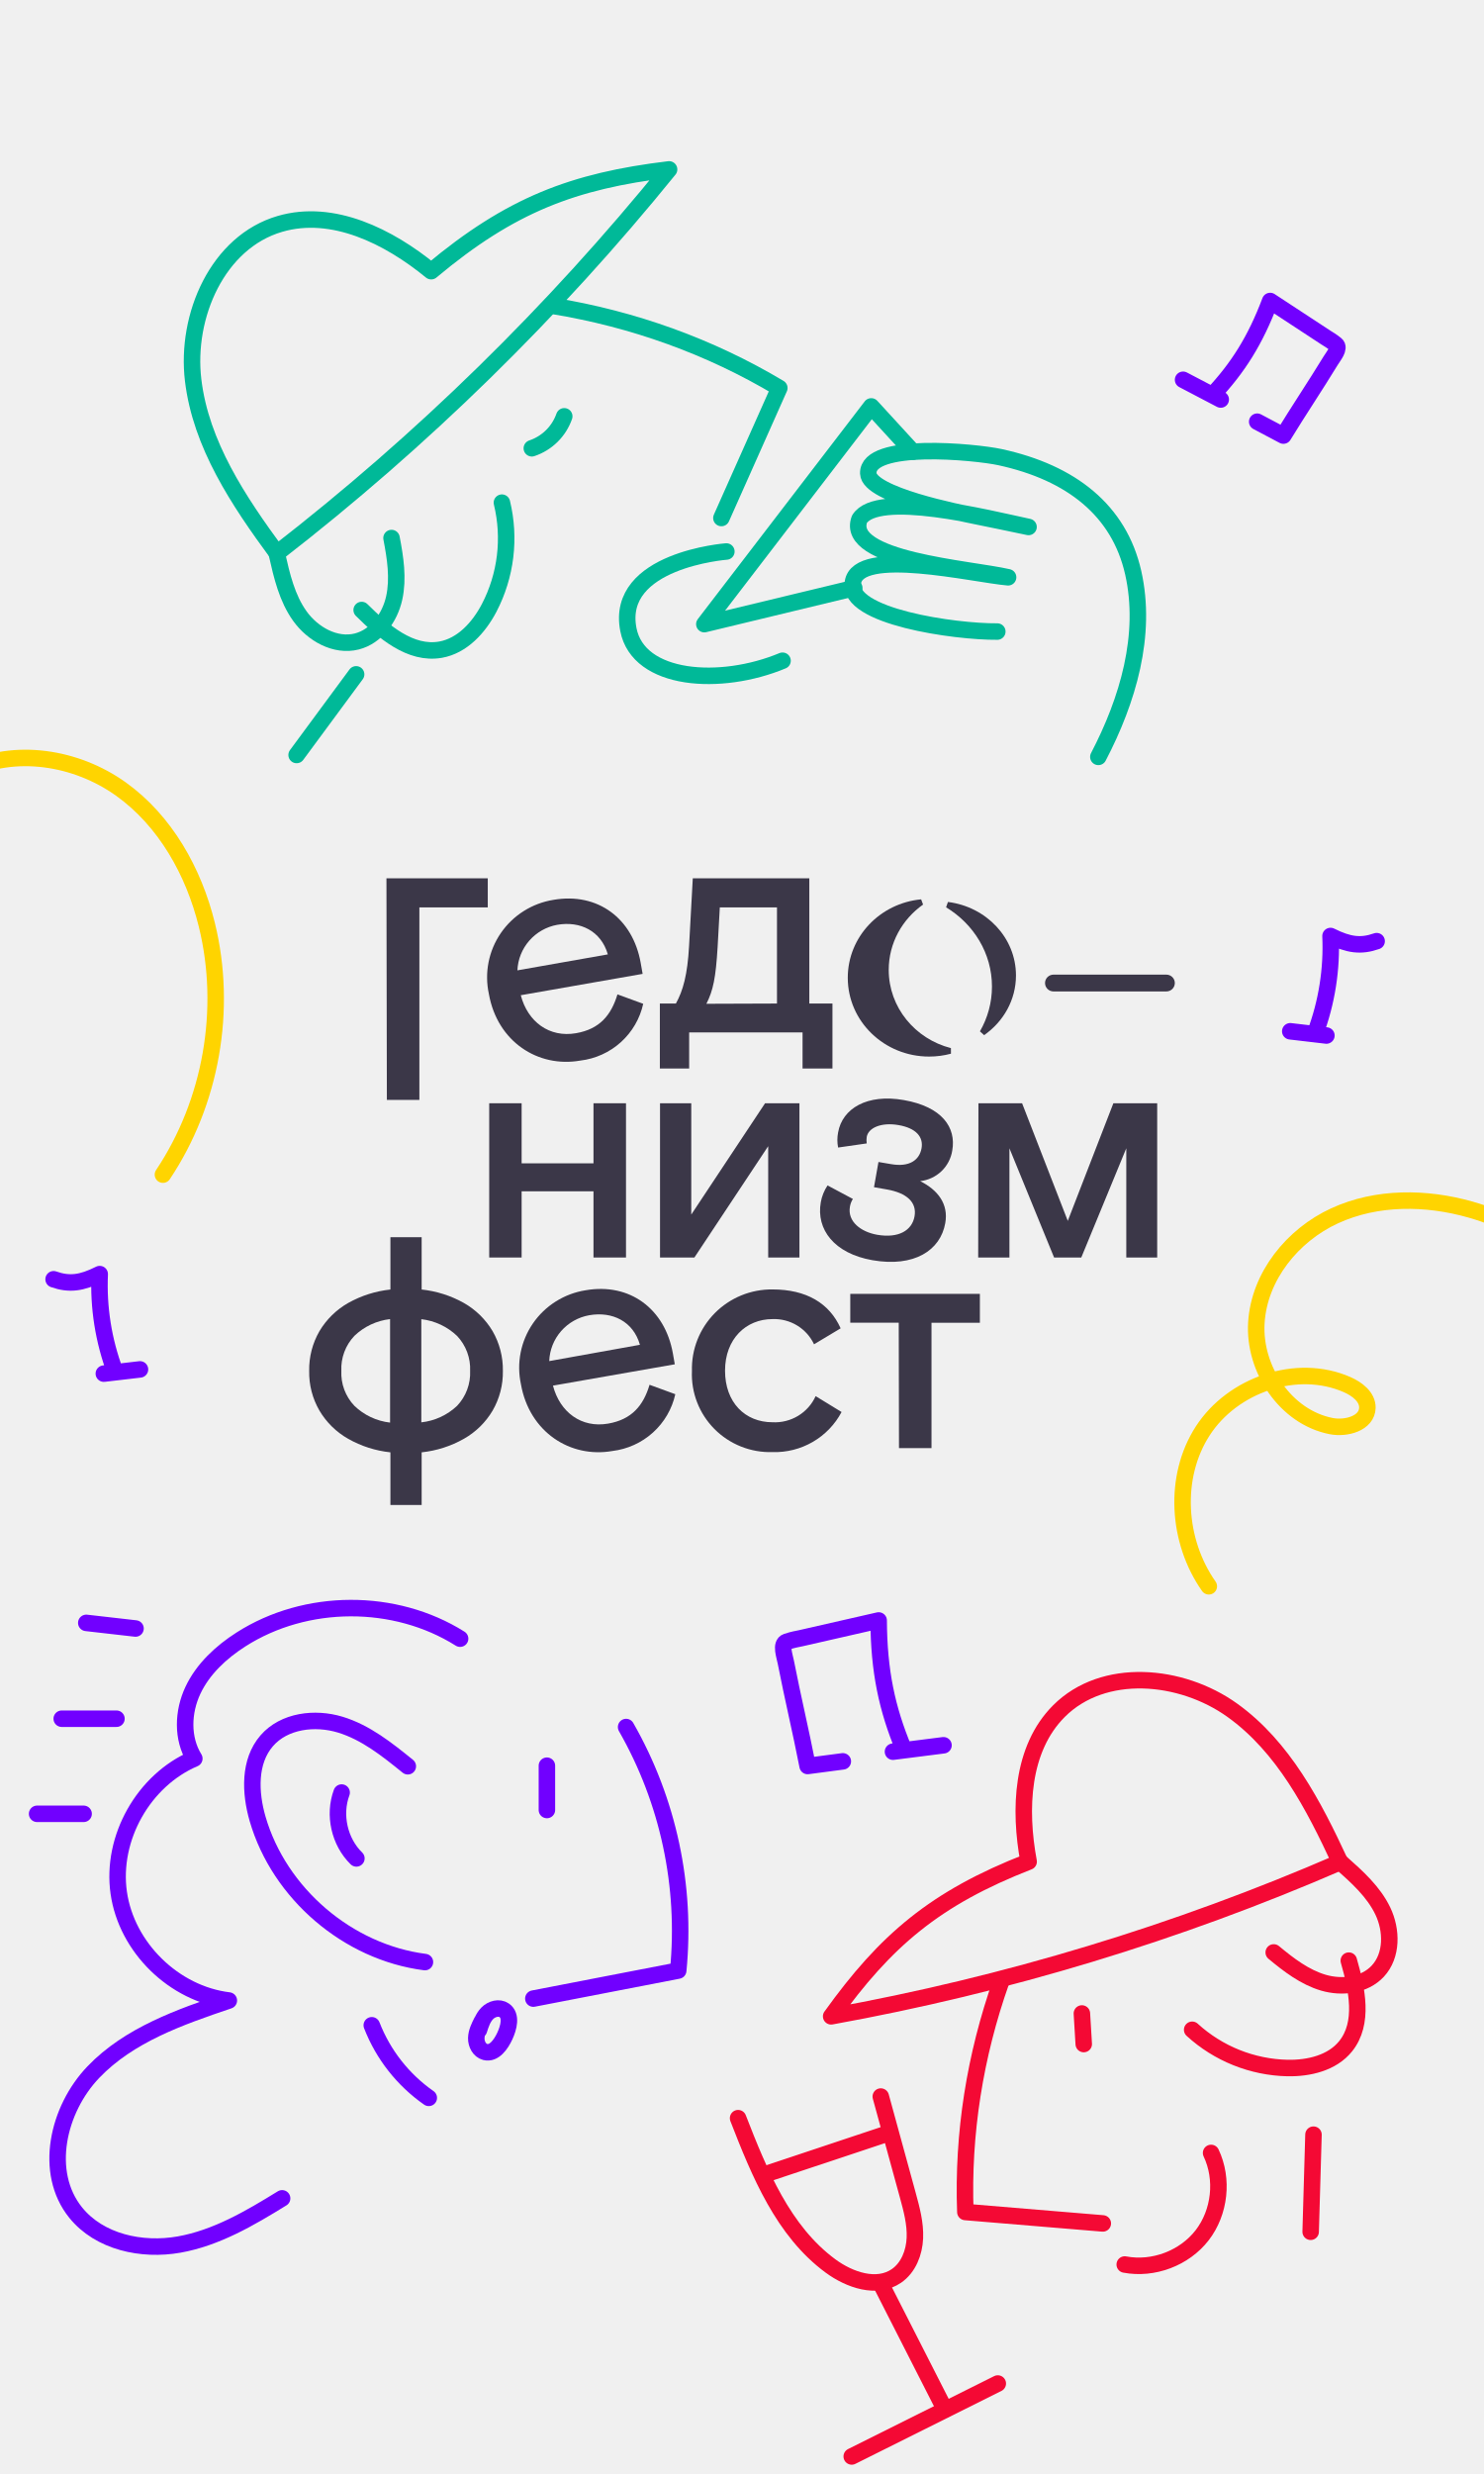
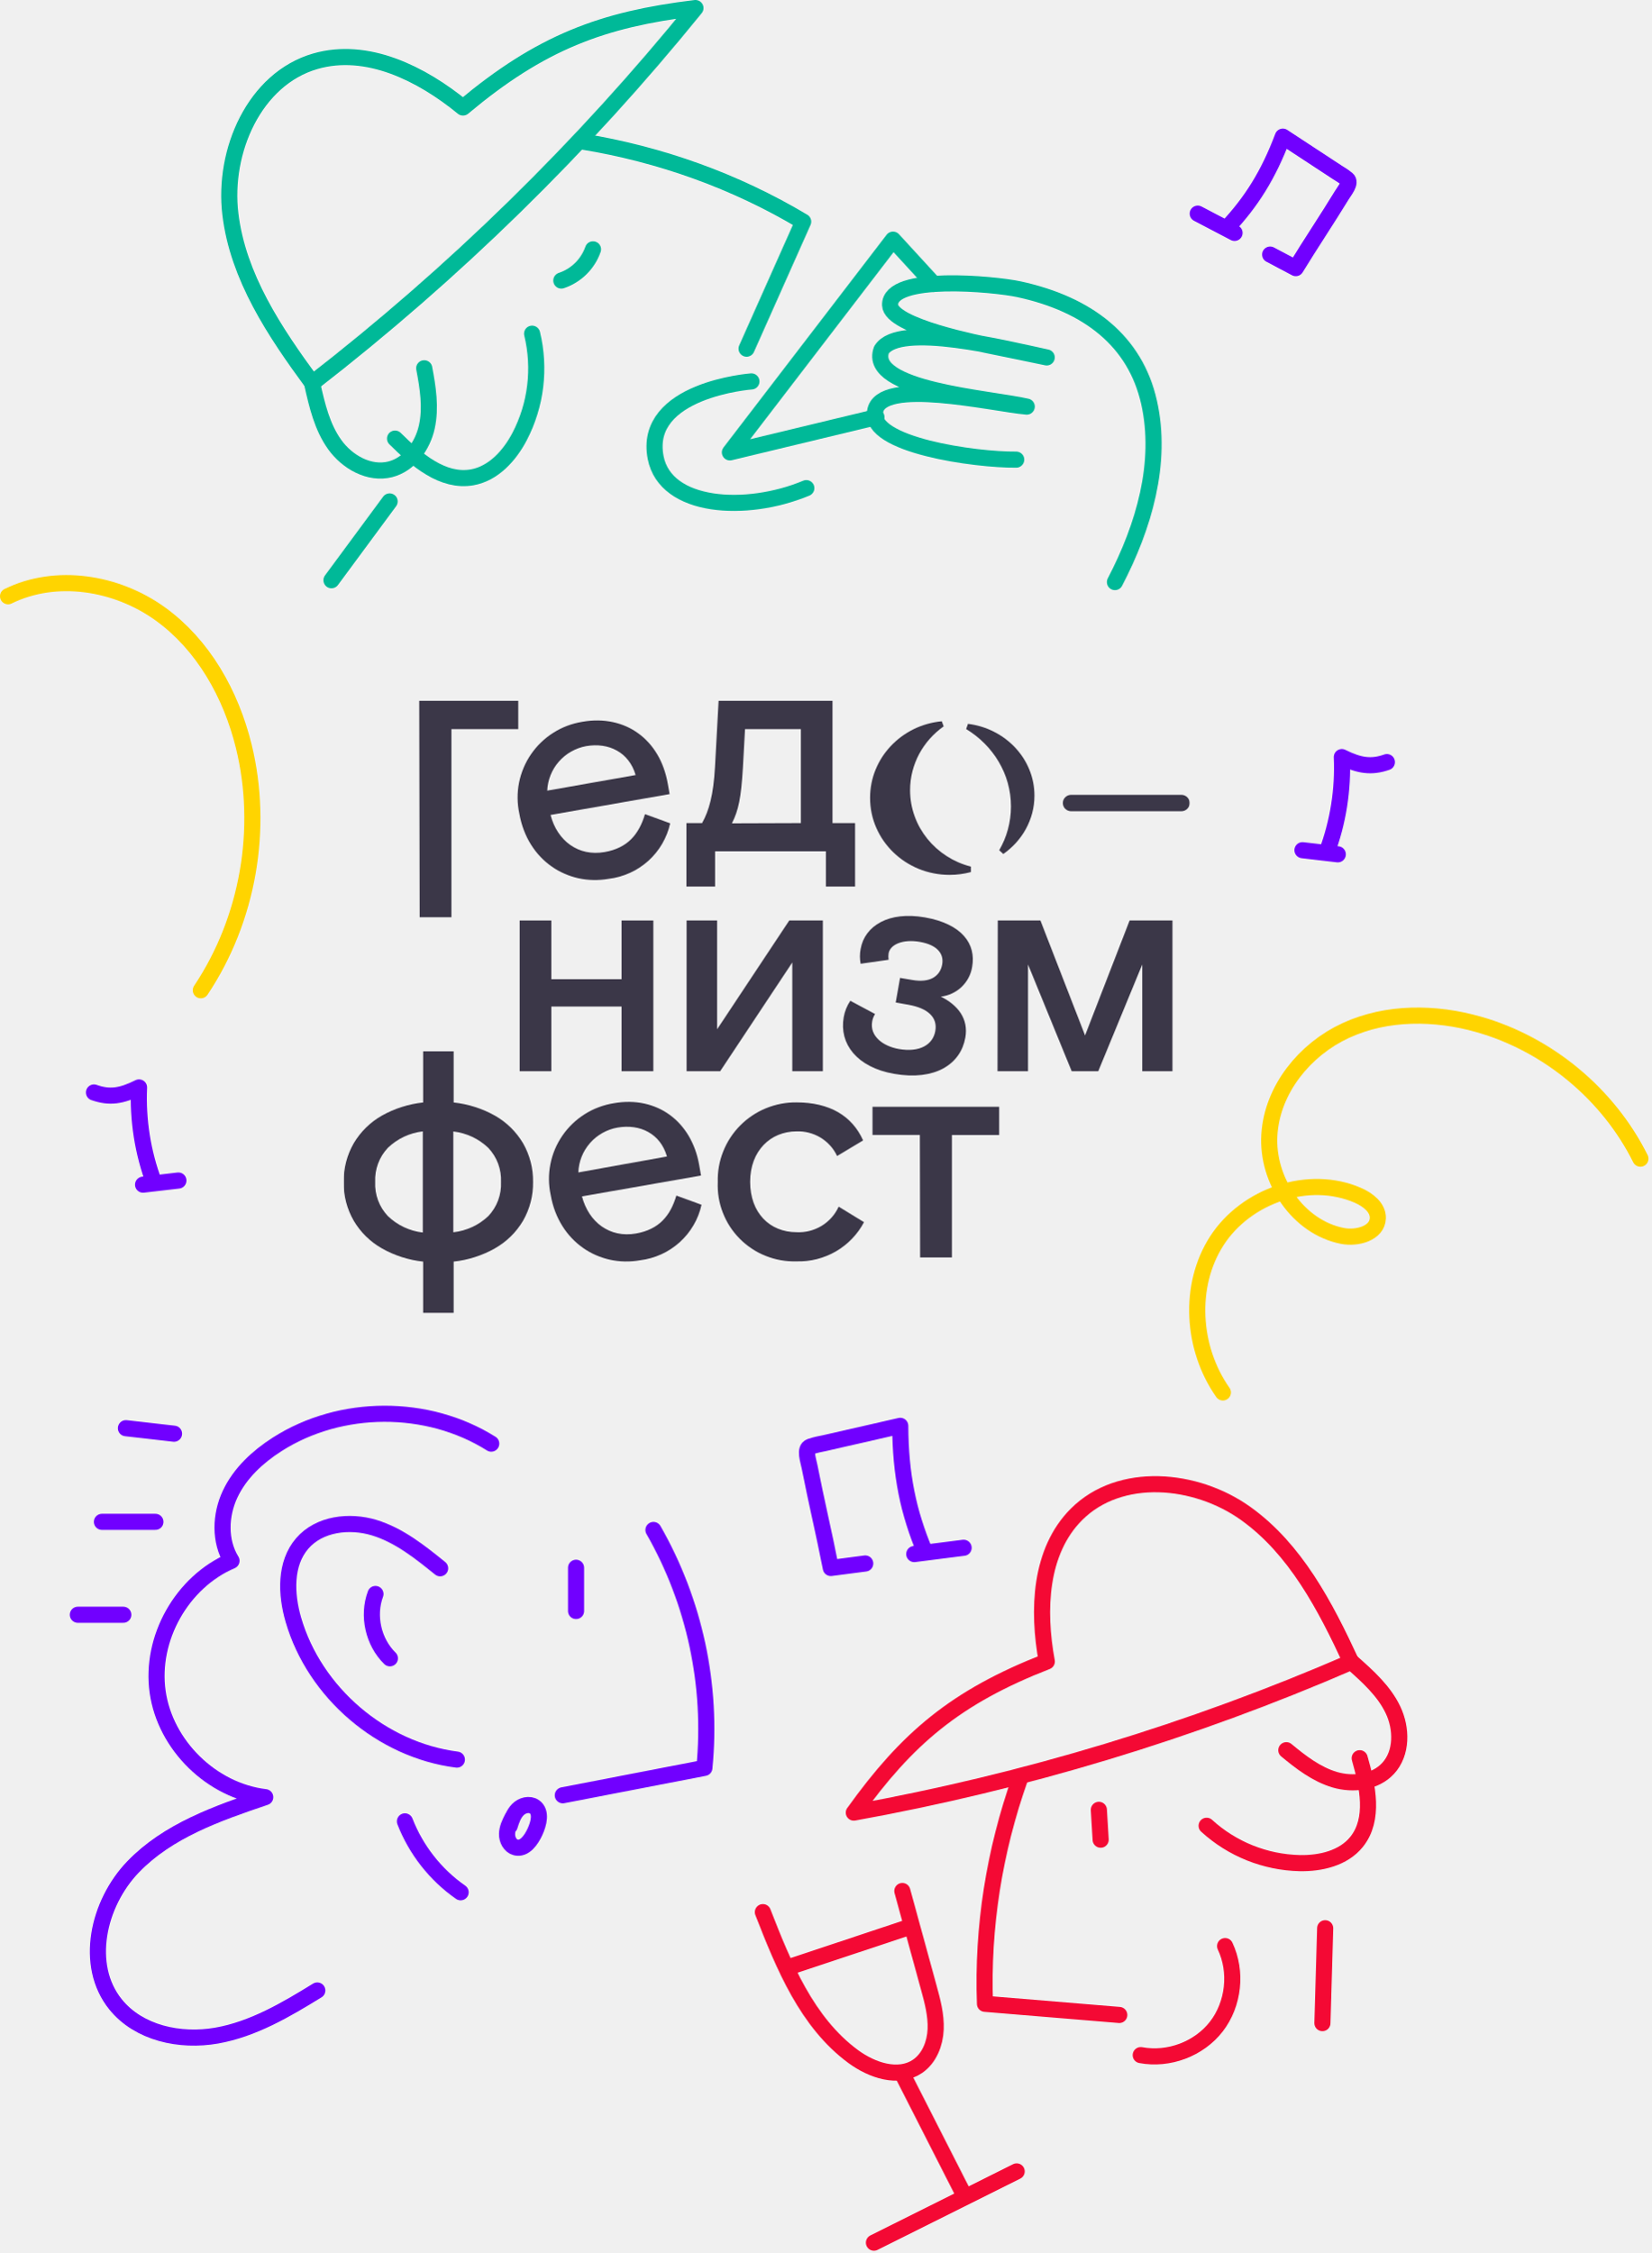
- <svg xmlns="http://www.w3.org/2000/svg" width="360" height="600" viewBox="0 0 360 600" fill="none">
-   <g clip-path="url(#clip0_2756_13574)">
-     <path d="M176.207 133.752C176.207 133.752 149.152 135.788 152.434 152.674C154.862 165.195 174.81 166.512 189.835 160.243" stroke="#00B998" stroke-width="4" stroke-linecap="round" stroke-linejoin="round" />
-     <path d="M134.234 74.204C153.616 77.378 172.202 84.028 189.052 94.098L175.004 125.629" stroke="#00B998" stroke-width="4" stroke-linecap="round" stroke-linejoin="round" />
-     <path d="M162.311 41.087C134.289 75.668 102.37 106.899 67.186 134.16C57.869 121.492 48.721 107.809 46.854 92.196C44.986 76.583 52.816 58.69 67.92 54.295C80.727 50.561 94.282 57.315 104.602 65.769C123.863 49.637 139.13 43.876 162.306 41.084" stroke="#00B998" stroke-width="4" stroke-linecap="round" stroke-linejoin="round" />
-     <path d="M94.978 130.486C95.897 135.286 96.679 140.254 95.629 145.025C94.579 149.797 91.279 154.373 86.548 155.573C81.359 156.881 75.869 153.778 72.748 149.423C69.627 145.068 68.38 139.702 67.197 134.48" stroke="#00B998" stroke-width="4" stroke-linecap="round" stroke-linejoin="round" />
-     <path d="M87.735 147.943C93.018 153.186 99.564 158.858 106.893 157.558C112.164 156.617 116.173 152.185 118.66 147.436C122.749 139.582 123.85 130.511 121.759 121.906" stroke="#00B998" stroke-width="4" stroke-linecap="round" stroke-linejoin="round" />
-     <path d="M86.392 163.543L71.955 183.099" stroke="#00B998" stroke-width="4" stroke-linecap="round" stroke-linejoin="round" />
-     <path d="M129.014 108.718C130.83 108.112 132.482 107.098 133.846 105.755C135.209 104.411 136.247 102.773 136.879 100.967" stroke="#00B998" stroke-width="4" stroke-linecap="round" stroke-linejoin="round" />
-     <path d="M207.237 142.608L170.863 151.368L211.356 98.564L221.438 109.56" stroke="#00B998" stroke-width="4" stroke-linecap="round" stroke-linejoin="round" />
-     <path d="M266.447 183.561C273.605 169.839 278.308 153.982 274.902 138.89C271.495 123.799 259.905 114.623 242.582 110.865C236.673 109.582 210.375 106.995 210.635 114.815C210.809 120.075 232.87 124.349 236.659 125.141C240.447 125.933 245.147 126.847 249.51 127.798C239.619 125.7 212.836 118.883 208.491 125.923C204.841 135.855 235.243 137.855 244.552 140.003C236.088 139.273 208.119 132.579 206.908 141.251C205.288 149.54 231.729 153.262 241.935 153.167" stroke="#00B998" stroke-width="4" stroke-linecap="round" stroke-linejoin="round" />
-     <path d="M242.854 480.599C236.511 498.547 233.487 517.434 234.181 536.458L267.525 539.229" stroke="#F40934" stroke-width="4" stroke-linecap="round" stroke-linejoin="round" />
-     <path d="M179.051 513.704C184.233 527.018 189.953 541.056 201.452 549.533C206.094 552.957 212.71 555.226 217.463 551.962C220.375 549.962 221.794 546.301 221.94 542.771C222.086 539.242 221.145 535.765 220.213 532.355C218.032 524.391 215.85 516.426 213.668 508.46" stroke="#F40934" stroke-width="4" stroke-linecap="round" stroke-linejoin="round" />
-     <path d="M185.437 527.376L214.427 517.725" stroke="#F40934" stroke-width="4" stroke-linecap="round" stroke-linejoin="round" />
-     <path d="M213.986 554.454L229.208 584.35" stroke="#F40934" stroke-width="4" stroke-linecap="round" stroke-linejoin="round" />
-     <path d="M206.619 595.744L242.051 578.057" stroke="#F40934" stroke-width="4" stroke-linecap="round" stroke-linejoin="round" />
-     <path d="M272.846 549.196C279.763 550.511 287.317 547.671 291.627 542.096C295.937 536.52 296.813 528.499 293.795 522.134" stroke="#F40934" stroke-width="4" stroke-linecap="round" stroke-linejoin="round" />
-     <path d="M201.627 489.004C244.081 481.331 285.507 468.784 325.084 451.611C318.671 437.784 311.313 423.628 298.918 414.757C286.524 405.885 267.67 404.198 256.9 414.972C247.753 424.111 247.167 438.777 249.535 451.49C226.848 460.327 214.824 470.611 201.638 489.003" stroke="#F40934" stroke-width="4" stroke-linecap="round" stroke-linejoin="round" />
-     <path d="M308.989 473.509C312.639 476.538 316.502 479.511 321.037 480.844C325.572 482.177 331.009 481.517 334.235 478.048C337.769 474.251 337.693 468.132 335.452 463.458C333.211 458.784 329.227 455.21 325.346 451.77" stroke="#F40934" stroke-width="4" stroke-linecap="round" stroke-linejoin="round" />
-     <path d="M327.203 475.497C329.191 482.433 330.955 490.639 326.431 496.262C323.175 500.311 317.538 501.638 312.341 501.543C303.761 501.353 295.54 498.057 289.206 492.266" stroke="#F40934" stroke-width="4" stroke-linecap="round" stroke-linejoin="round" />
-     <path d="M262.453 488.314L262.902 495.727" stroke="#F40934" stroke-width="4" stroke-linecap="round" stroke-linejoin="round" />
-     <path d="M318.634 517.704L317.95 541.253" stroke="#F40934" stroke-width="4" stroke-linecap="round" stroke-linejoin="round" />
-     <path d="M151.886 418.846C162.12 436.747 166.537 457.386 164.528 477.907L129.383 484.703" stroke="#7100FF" stroke-width="4" stroke-linecap="round" stroke-linejoin="round" />
-     <path d="M132.672 428.221V438.964" stroke="#7100FF" stroke-width="4" stroke-linecap="round" stroke-linejoin="round" />
-     <path d="M98.93 428.358C93.916 424.301 88.74 420.152 82.561 418.272C76.383 416.392 68.913 417.305 64.695 422.188C60.357 427.206 60.646 434.764 62.497 441.133C67.757 459.226 84.395 473.461 103.087 475.848" stroke="#7100FF" stroke-width="4" stroke-linecap="round" stroke-linejoin="round" />
-     <path d="M82.878 434.734C80.867 440.141 82.331 446.671 86.457 450.704" stroke="#7100FF" stroke-width="4" stroke-linecap="round" stroke-linejoin="round" />
-     <path d="M116.879 490.245C116.233 491.524 115.573 492.857 115.54 494.29C115.507 495.723 116.303 497.282 117.688 497.644C119.855 498.212 121.533 495.799 122.471 493.766C123.409 491.732 124.177 488.841 122.32 487.55C121.072 486.682 119.258 487.194 118.198 488.28C117.137 489.365 116.646 490.869 116.189 492.316" stroke="#7100FF" stroke-width="4" stroke-linecap="round" stroke-linejoin="round" />
-     <path d="M111.615 397.412C95.794 387.463 74.233 387.536 58.477 397.593C53.634 400.685 49.236 404.755 46.79 409.956C44.345 415.157 44.112 421.602 47.14 426.493C34.824 431.746 26.914 445.789 28.806 459.045C30.698 472.3 42.219 483.571 55.514 485.169C43.66 489.178 31.318 493.487 22.657 502.525C13.995 511.563 10.499 526.856 18.356 536.599C24.123 543.751 34.4 545.957 43.446 544.354C52.492 542.75 60.617 537.969 68.437 533.149" stroke="#7100FF" stroke-width="4" stroke-linecap="round" stroke-linejoin="round" />
-     <path d="M32.875 394.948L20.932 393.585" stroke="#7100FF" stroke-width="4" stroke-linecap="round" stroke-linejoin="round" />
-     <path d="M28.251 416.827H14.975" stroke="#7100FF" stroke-width="4" stroke-linecap="round" stroke-linejoin="round" />
-     <path d="M20.284 439.89H9" stroke="#7100FF" stroke-width="4" stroke-linecap="round" stroke-linejoin="round" />
-     <path d="M90.188 491.175C92.951 498.282 97.765 504.409 104.017 508.776" stroke="#7100FF" stroke-width="4" stroke-linecap="round" stroke-linejoin="round" />
-     <path d="M304.978 102.27L308.244 104L311.337 105.636C315.053 99.555 319.072 93.583 322.784 87.499C323.49 86.346 325.15 84.407 324.1 83.554C322.947 82.618 322.318 82.312 321.614 81.848L308.124 73C304.52 82.569 300.312 89.182 294.205 95.713L296.136 96.892L287 92.106" stroke="#7100FF" stroke-width="4" stroke-linecap="round" stroke-linejoin="round" />
-     <path d="M333.956 228.251C330.124 229.599 327.145 229.192 322.768 227C323.132 235.076 321.855 243.143 319.014 250.712C320.602 251.013 318.263 250.727 321.77 251.136C318.066 250.699 316.701 250.549 313 250.11" stroke="#7100FF" stroke-width="4" stroke-linecap="round" stroke-linejoin="round" />
-     <path d="M13.001 310.251C16.833 311.599 19.812 311.192 24.189 309C23.825 317.076 25.102 325.143 27.943 332.712C26.355 333.013 28.694 332.727 25.188 333.136C28.891 332.699 30.256 332.549 33.957 332.11" stroke="#7100FF" stroke-width="4" stroke-linecap="round" stroke-linejoin="round" />
-     <path d="M204.46 427.167L200.072 427.743L195.917 428.29C194.287 419.909 192.271 411.529 190.641 403.15C190.331 401.56 189.278 398.698 190.813 398.17C192.496 397.602 193.331 397.521 194.317 397.297L213.153 393C213.208 405.248 215.158 414.427 219.283 424.305L216.625 424.822L228.88 423.266" stroke="#7100FF" stroke-width="4" stroke-linecap="round" stroke-linejoin="round" />
-     <path d="M396.886 326.679C388.904 310.672 373.976 298.269 356.784 293.366C345.954 290.278 333.979 290.166 323.764 294.86C313.549 299.554 305.473 309.53 304.779 320.775C304.085 332.02 311.865 343.696 322.916 345.856C326.595 346.579 331.612 345.188 331.712 341.43C331.772 338.789 329.225 336.869 326.808 335.803C314.576 330.444 299.027 335.823 291.782 347.008C284.537 358.194 285.557 373.781 293.242 384.71" stroke="#FFD400" stroke-width="4" stroke-miterlimit="10" stroke-linecap="round" />
-     <path d="M39.525 284.875C51.25 267.333 55.218 244.786 50.181 224.308C47.006 211.408 40.115 199.078 29.329 191.362C18.544 183.645 3.601 181.212 -8.323 187.08" stroke="#FFD400" stroke-width="4" stroke-miterlimit="10" stroke-linecap="round" />
-     <g clip-path="url(#clip1_2756_13574)">
-       <path d="M119.494 342.118C117.813 344.959 115.411 347.313 112.53 348.944C109.38 350.727 105.893 351.844 102.288 352.224V365H94.709V352.224C91.104 351.847 87.616 350.73 84.467 348.944C81.586 347.313 79.185 344.959 77.503 342.118C75.8 339.193 74.936 335.86 75.004 332.48C74.94 329.095 75.803 325.756 77.503 322.823C79.191 319.986 81.591 317.634 84.467 315.997C87.623 314.229 91.108 313.119 94.709 312.737V300.043H102.288V312.737C105.889 313.119 109.374 314.229 112.53 315.997C115.407 317.634 117.806 319.986 119.494 322.823C121.185 325.76 122.048 329.096 121.993 332.48C122.051 335.858 121.187 339.189 119.494 342.118ZM85.963 340.936C88.319 343.21 91.365 344.643 94.627 345.011V319.909C91.368 320.285 88.323 321.717 85.963 323.984C84.893 325.115 84.062 326.448 83.521 327.904C82.979 329.36 82.736 330.909 82.808 332.46C82.733 334.011 82.974 335.562 83.516 337.018C84.058 338.475 84.89 339.807 85.963 340.936ZM110.891 340.936C111.957 339.807 112.786 338.477 113.327 337.025C113.869 335.573 114.113 334.028 114.046 332.48C114.113 330.93 113.868 329.382 113.327 327.926C112.785 326.471 111.957 325.138 110.891 324.004C108.523 321.737 105.472 320.305 102.206 319.929V344.95C105.466 344.598 108.519 343.188 110.891 340.936Z" fill="#3B3748" />
-       <path d="M93.747 213H118.327V220.07H101.735V266.75H93.849L93.747 213Z" fill="#3B3748" />
-       <path d="M118.592 241.036C118.045 238.512 118.02 235.902 118.518 233.368C119.017 230.833 120.029 228.426 121.494 226.293C122.958 224.16 124.843 222.345 127.035 220.96C129.226 219.575 131.679 218.648 134.242 218.236C144.996 216.362 153.517 222.739 155.422 233.518L155.893 236.187L126.335 241.362C128.015 247.821 133.259 251.713 139.752 250.572C145.508 249.573 148.273 246.171 149.789 241.159L156.037 243.441C155.246 247.028 153.352 250.282 150.617 252.751C147.882 255.219 144.443 256.779 140.776 257.214C130.555 259.007 120.641 252.671 118.592 241.036ZM147.454 231.46C145.815 225.775 140.756 223.31 135.164 224.288C132.536 224.77 130.151 226.125 128.398 228.131C126.645 230.137 125.629 232.676 125.516 235.331L147.454 231.46Z" fill="#3B3748" />
-       <path d="M160.073 243.379H163.965C165.706 240.221 166.772 236.431 167.161 229.422L168.062 213H196.33V243.379H201.942V259.129H194.691V250.388H167.181V259.129H160.073V243.379ZM188.484 243.379V220.07H174.617L174.084 229.708C173.634 237.104 173.019 240.201 171.36 243.44L188.484 243.379Z" fill="#3B3748" />
-       <path d="M118.675 267.565H126.541V282.133H143.973V267.565H151.859V304.973H143.973V288.918H126.541V304.973H118.675V267.565Z" fill="#3B3748" />
-       <path d="M160.113 267.565H167.692V294.562L185.595 267.565H193.932V304.973H186.353V277.976L168.45 304.973H160.113V267.565Z" fill="#3B3748" />
-       <path d="M229.308 296.64C228.14 303.242 221.79 307.398 211.631 305.626C202.372 303.996 197.947 298.169 199.115 291.567C199.37 290.11 199.929 288.722 200.754 287.492L206.899 290.772C206.535 291.343 206.291 291.98 206.182 292.647C205.547 296.274 208.865 298.759 212.757 299.452C217.981 300.369 221.237 298.413 221.852 295.01C222.467 291.608 220.008 289.326 215.154 288.47L212.02 287.92L213.105 281.807L216.096 282.317C220.643 283.132 223.04 281.318 223.552 278.506C224.064 275.695 222.18 273.596 218.001 272.862C213.822 272.129 210.668 273.494 210.258 275.715C210.178 276.242 210.178 276.778 210.258 277.304L203.314 278.303C203.076 277.092 203.076 275.846 203.314 274.635C204.338 268.828 210.361 265.222 219.251 266.791C228.571 268.421 231.991 273.453 231.008 279.016C230.714 280.934 229.792 282.703 228.384 284.048C226.977 285.392 225.164 286.237 223.224 286.453C227.465 288.572 230.148 291.954 229.308 296.64Z" fill="#3B3748" />
-       <path d="M237.357 267.565H247.947L259.029 296.09L270.09 267.565H280.721V304.973H273.224V278.486L262.306 304.973H255.71L244.874 278.486V304.973H237.295L237.357 267.565Z" fill="#3B3748" />
-       <path d="M126.377 335.72C125.826 333.193 125.799 330.582 126.298 328.045C126.797 325.508 127.811 323.099 129.277 320.965C130.744 318.83 132.633 317.016 134.829 315.633C137.024 314.25 139.48 313.327 142.047 312.92C152.78 311.045 161.302 317.423 163.227 328.201L163.698 330.871L134.14 336.046C135.82 342.484 141.043 346.396 147.536 345.255C153.292 344.257 156.078 340.854 157.573 335.842L163.821 338.124C163.025 341.709 161.129 344.96 158.395 347.427C155.662 349.895 152.225 351.457 148.561 351.898C138.339 353.691 128.425 347.313 126.377 335.72ZM155.238 326.143C153.62 320.459 148.561 317.993 142.948 318.971C140.294 319.441 137.883 320.801 136.116 322.826C134.348 324.851 133.333 327.417 133.239 330.096L155.238 326.143Z" fill="#3B3748" />
-       <path d="M167.856 332.48C167.784 329.893 168.238 327.318 169.191 324.909C170.143 322.5 171.575 320.308 173.399 318.462C175.224 316.617 177.404 315.157 179.81 314.169C182.215 313.182 184.796 312.688 187.398 312.716C195.591 312.716 201.204 316.037 203.928 322.15L197.476 326.021C196.587 324.129 195.156 322.54 193.364 321.453C191.571 320.366 189.496 319.828 187.398 319.909C180.966 319.909 175.886 324.717 175.886 332.419C175.886 340.121 180.741 344.929 187.398 344.929C189.581 345.044 191.748 344.501 193.616 343.37C195.484 342.24 196.965 340.575 197.865 338.593L204.154 342.444C202.558 345.463 200.14 347.976 197.177 349.694C194.215 351.413 190.826 352.268 187.398 352.163C184.789 352.244 182.191 351.788 179.767 350.824C177.343 349.861 175.145 348.41 173.31 346.562C171.476 344.715 170.045 342.51 169.106 340.087C168.168 337.664 167.742 335.074 167.856 332.48Z" fill="#3B3748" />
-       <path d="M218.022 320.785H206.265V313.796H237.707V320.805H225.97V351.205H218.084L218.022 320.785Z" fill="#3B3748" />
-       <path d="M255.561 240.445H282.948C283.491 240.445 284.012 240.231 284.397 239.849C284.781 239.467 284.997 238.948 284.997 238.408C284.997 237.868 284.781 237.349 284.397 236.967C284.012 236.585 283.491 236.371 282.948 236.371H255.561C255.018 236.371 254.497 236.585 254.113 236.967C253.729 237.349 253.513 237.868 253.513 238.408C253.513 238.948 253.729 239.467 254.113 239.849C254.497 240.231 255.018 240.445 255.561 240.445Z" fill="#3B3748" />
-       <path fill-rule="evenodd" clip-rule="evenodd" d="M205.659 237.13C205.659 227.191 213.482 219.051 223.454 218.11L223.927 219.378C218.869 222.951 215.594 228.722 215.594 235.226C215.594 244.306 221.983 251.965 230.683 254.19L230.691 255.544C229.004 255.998 227.226 256.241 225.391 256.241C214.513 256.241 205.659 247.704 205.659 237.13Z" fill="#3B3748" />
-       <path fill-rule="evenodd" clip-rule="evenodd" d="M229.508 220.038L229.96 218.746C239.244 219.903 246.462 227.416 246.462 236.573C246.462 242.519 243.412 247.78 238.735 251.048L237.722 250.126C239.583 246.893 240.638 243.19 240.638 239.255C240.638 231.203 236.216 224.11 229.508 220.038Z" fill="#3B3748" />
-     </g>
+ <svg xmlns="http://www.w3.org/2000/svg" width="410" height="559" viewBox="0 0 410 559" fill="none">
+   <path d="M186.53 94.668C186.53 94.668 159.475 96.704 162.757 113.59C165.185 126.111 185.133 127.428 200.158 121.159" stroke="#00B998" stroke-width="4" stroke-linecap="round" stroke-linejoin="round" />
+   <path d="M144.557 35.12C163.939 38.295 182.525 44.944 199.375 55.014L185.327 86.545" stroke="#00B998" stroke-width="4" stroke-linecap="round" stroke-linejoin="round" />
+   <path d="M172.634 2.003C144.612 36.584 112.693 67.815 77.51 95.076C68.192 82.408 59.044 68.725 57.177 53.112C55.309 37.499 63.139 19.606 78.243 15.211C91.05 11.477 104.605 18.231 114.925 26.686C134.186 10.554 149.453 4.793 172.629 2" stroke="#00B998" stroke-width="4" stroke-linecap="round" stroke-linejoin="round" />
+   <path d="M105.301 91.402C106.22 96.202 107.003 101.17 105.953 105.941C104.902 110.713 101.603 115.289 96.872 116.489C91.683 117.797 86.192 114.694 83.071 110.339C79.951 105.984 78.703 100.618 77.52 95.396" stroke="#00B998" stroke-width="4" stroke-linecap="round" stroke-linejoin="round" />
+   <path d="M98.058 108.859C103.341 114.102 109.888 119.774 117.216 118.474C122.487 117.533 126.496 113.101 128.983 108.352C133.072 100.498 134.173 91.427 132.082 82.822" stroke="#00B998" stroke-width="4" stroke-linecap="round" stroke-linejoin="round" />
+   <path d="M96.716 124.459L82.279 144.015" stroke="#00B998" stroke-width="4" stroke-linecap="round" stroke-linejoin="round" />
+   <path d="M139.337 69.634C141.153 69.028 142.805 68.014 144.169 66.671C145.532 65.327 146.57 63.689 147.202 61.883" stroke="#00B998" stroke-width="4" stroke-linecap="round" stroke-linejoin="round" />
+   <path d="M217.56 103.524L181.186 112.284L221.679 59.48L231.761 70.476" stroke="#00B998" stroke-width="4" stroke-linecap="round" stroke-linejoin="round" />
+   <path d="M276.77 144.477C283.928 130.755 288.631 114.898 285.225 99.806C281.818 84.715 270.228 75.539 252.905 71.781C246.996 70.498 220.698 67.911 220.958 75.731C221.132 80.991 243.193 85.265 246.982 86.057C250.77 86.849 255.47 87.763 259.833 88.714C249.942 86.616 223.159 79.799 218.814 86.839C215.164 96.771 245.566 98.771 254.875 100.919C246.411 100.189 218.442 93.495 217.231 102.167C215.611 110.456 242.052 114.178 252.258 114.083" stroke="#00B998" stroke-width="4" stroke-linecap="round" stroke-linejoin="round" />
+   <path d="M253.177 441.515C246.834 459.463 243.81 478.35 244.504 497.374L277.848 500.145" stroke="#F40934" stroke-width="4" stroke-linecap="round" stroke-linejoin="round" />
+   <path d="M189.374 474.62C194.556 487.934 200.276 501.972 211.775 510.449C216.417 513.873 223.033 516.142 227.786 512.878C230.698 510.878 232.117 507.217 232.263 503.687C232.409 500.158 231.468 496.681 230.536 493.271C228.355 485.307 226.173 477.342 223.991 469.376" stroke="#F40934" stroke-width="4" stroke-linecap="round" stroke-linejoin="round" />
+   <path d="M195.76 488.292L224.75 478.641" stroke="#F40934" stroke-width="4" stroke-linecap="round" stroke-linejoin="round" />
+   <path d="M224.309 515.37L239.531 545.266" stroke="#F40934" stroke-width="4" stroke-linecap="round" stroke-linejoin="round" />
+   <path d="M216.942 556.66L252.374 538.973" stroke="#F40934" stroke-width="4" stroke-linecap="round" stroke-linejoin="round" />
+   <path d="M283.169 510.112C290.086 511.427 297.64 508.587 301.95 503.012C306.26 497.436 307.136 489.415 304.118 483.05" stroke="#F40934" stroke-width="4" stroke-linecap="round" stroke-linejoin="round" />
+   <path d="M211.95 449.92C254.404 442.247 295.83 429.7 335.407 412.527C328.994 398.7 321.636 384.544 309.241 375.673C296.847 366.801 277.993 365.114 267.223 375.888C258.076 385.027 257.49 399.693 259.858 412.406C237.171 421.243 225.147 431.527 211.961 449.919" stroke="#F40934" stroke-width="4" stroke-linecap="round" stroke-linejoin="round" />
+   <path d="M319.312 434.425C322.962 437.454 326.825 440.427 331.36 441.76C335.895 443.093 341.332 442.433 344.558 438.964C348.092 435.167 348.016 429.048 345.775 424.374C343.534 419.7 339.55 416.126 335.669 412.686" stroke="#F40934" stroke-width="4" stroke-linecap="round" stroke-linejoin="round" />
+   <path d="M337.526 436.413C339.514 443.349 341.278 451.555 336.754 457.178C333.498 461.227 327.861 462.554 322.664 462.459C314.084 462.269 305.863 458.973 299.529 453.182" stroke="#F40934" stroke-width="4" stroke-linecap="round" stroke-linejoin="round" />
+   <path d="M272.776 449.23L273.225 456.643" stroke="#F40934" stroke-width="4" stroke-linecap="round" stroke-linejoin="round" />
+   <path d="M328.957 478.62L328.273 502.169" stroke="#F40934" stroke-width="4" stroke-linecap="round" stroke-linejoin="round" />
+   <path d="M162.209 379.762C172.443 397.663 176.86 418.302 174.851 438.823L139.706 445.619" stroke="#7100FF" stroke-width="4" stroke-linecap="round" stroke-linejoin="round" />
+   <path d="M142.995 389.137V399.88" stroke="#7100FF" stroke-width="4" stroke-linecap="round" stroke-linejoin="round" />
+   <path d="M109.253 389.274C104.239 385.217 99.063 381.068 92.884 379.188C86.706 377.308 79.236 378.221 75.019 383.104C70.68 388.122 70.97 395.68 72.82 402.049C78.08 420.142 94.719 434.377 113.41 436.764" stroke="#7100FF" stroke-width="4" stroke-linecap="round" stroke-linejoin="round" />
+   <path d="M93.201 395.65C91.19 401.057 92.654 407.587 96.78 411.62" stroke="#7100FF" stroke-width="4" stroke-linecap="round" stroke-linejoin="round" />
+   <path d="M127.202 451.161C126.556 452.44 125.896 453.773 125.863 455.206C125.83 456.639 126.626 458.198 128.011 458.56C130.178 459.128 131.856 456.715 132.794 454.682C133.732 452.648 134.5 449.757 132.643 448.466C131.395 447.598 129.581 448.11 128.521 449.196C127.46 450.281 126.969 451.785 126.512 453.232" stroke="#7100FF" stroke-width="4" stroke-linecap="round" stroke-linejoin="round" />
+   <path d="M121.938 358.328C106.117 348.379 84.556 348.452 68.801 358.509C63.957 361.601 59.559 365.671 57.114 370.872C54.668 376.073 54.435 382.518 57.463 387.409C45.147 392.662 37.237 406.705 39.129 419.961C41.022 433.216 52.542 444.487 65.837 446.085C53.984 450.094 41.641 454.403 32.98 463.441C24.318 472.479 20.823 487.772 28.679 497.515C34.446 504.667 44.723 506.873 53.77 505.27C62.816 503.666 70.941 498.885 78.76 494.065" stroke="#7100FF" stroke-width="4" stroke-linecap="round" stroke-linejoin="round" />
+   <path d="M43.198 355.864L31.255 354.501" stroke="#7100FF" stroke-width="4" stroke-linecap="round" stroke-linejoin="round" />
+   <path d="M38.574 377.743H25.298" stroke="#7100FF" stroke-width="4" stroke-linecap="round" stroke-linejoin="round" />
+   <path d="M30.607 400.806H19.323" stroke="#7100FF" stroke-width="4" stroke-linecap="round" stroke-linejoin="round" />
+   <path d="M100.511 452.091C103.275 459.198 108.088 465.325 114.34 469.692" stroke="#7100FF" stroke-width="4" stroke-linecap="round" stroke-linejoin="round" />
+   <path d="M315.301 63.186L318.567 64.916L321.66 66.552C325.376 60.471 329.395 54.499 333.107 48.416C333.813 47.263 335.473 45.323 334.423 44.471C333.27 43.534 332.641 43.228 331.937 42.764L318.447 33.916C314.843 43.485 310.635 50.099 304.528 56.63L306.459 57.808L297.323 53.022" stroke="#7100FF" stroke-width="4" stroke-linecap="round" stroke-linejoin="round" />
+   <path d="M344.279 189.167C340.447 190.515 337.468 190.108 333.091 187.916C333.455 195.992 332.178 204.059 329.337 211.628C330.925 211.929 328.586 211.643 332.093 212.052C328.389 211.615 327.024 211.465 323.323 211.026" stroke="#7100FF" stroke-width="4" stroke-linecap="round" stroke-linejoin="round" />
+   <path d="M23.324 271.167C27.157 272.515 30.135 272.108 34.513 269.916C34.148 277.992 35.426 286.059 38.267 293.628C36.679 293.929 39.017 293.643 35.511 294.052C39.214 293.615 40.579 293.465 44.28 293.026" stroke="#7100FF" stroke-width="4" stroke-linecap="round" stroke-linejoin="round" />
+   <path d="M214.783 388.083L210.395 388.659L206.24 389.206C204.61 380.825 202.594 372.445 200.964 364.066C200.654 362.476 199.601 359.614 201.136 359.086C202.819 358.518 203.654 358.437 204.64 358.213L223.476 353.916C223.531 366.164 225.481 375.343 229.606 385.221L226.948 385.738L239.203 384.182" stroke="#7100FF" stroke-width="4" stroke-linecap="round" stroke-linejoin="round" />
+   <path d="M407.209 287.595C399.227 271.588 384.299 259.185 367.107 254.282C356.277 251.194 344.302 251.082 334.087 255.776C323.872 260.47 315.796 270.446 315.102 281.691C314.408 292.936 322.188 304.612 333.239 306.772C336.918 307.495 341.935 306.104 342.035 302.346C342.095 299.705 339.548 297.785 337.131 296.719C324.899 291.36 309.35 296.739 302.105 307.924C294.86 319.11 295.88 334.697 303.565 345.626" stroke="#FFD400" stroke-width="4" stroke-miterlimit="10" stroke-linecap="round" />
+   <path d="M49.848 245.791C61.573 228.249 65.541 205.702 60.504 185.224C57.33 172.324 50.438 159.994 39.652 152.278C28.867 144.561 13.924 142.128 2 147.996" stroke="#FFD400" stroke-width="4" stroke-miterlimit="10" stroke-linecap="round" />
+   <mask id="mask0_5618_13723" style="mask-type:luminance" maskUnits="userSpaceOnUse" x="85" y="173" width="211" height="153">
+     <path d="M295.323 173.916H85.323V325.916H295.323V173.916Z" fill="white" />
+   </mask>
+   <g mask="url(#mask0_5618_13723)">
+     <path d="M129.817 303.034C128.136 305.875 125.734 308.229 122.853 309.86C119.703 311.643 116.216 312.76 112.611 313.14V325.916H105.032V313.14C101.427 312.763 97.939 311.646 94.79 309.86C91.909 308.229 89.508 305.875 87.826 303.034C86.124 300.109 85.259 296.776 85.327 293.396C85.263 290.011 86.127 286.672 87.826 283.739C89.514 280.902 91.914 278.55 94.79 276.913C97.946 275.145 101.431 274.035 105.032 273.653V260.959H112.611V273.653C116.212 274.035 119.697 275.145 122.853 276.913C125.73 278.55 128.129 280.902 129.817 283.739C131.508 286.676 132.371 290.012 132.316 293.396C132.374 296.774 131.51 300.105 129.817 303.034ZM96.286 301.852C98.642 304.126 101.689 305.559 104.95 305.927V280.825C101.691 281.201 98.646 282.633 96.286 284.9C95.216 286.031 94.386 287.364 93.844 288.82C93.302 290.276 93.06 291.825 93.131 293.376C93.056 294.927 93.297 296.478 93.839 297.934C94.381 299.391 95.213 300.723 96.286 301.852ZM121.214 301.852C122.28 300.723 123.109 299.393 123.65 297.941C124.192 296.489 124.436 294.944 124.369 293.396C124.436 291.846 124.191 290.298 123.65 288.842C123.108 287.387 122.28 286.054 121.214 284.92C118.846 282.653 115.795 281.221 112.529 280.845V305.866C115.789 305.514 118.842 304.104 121.214 301.852Z" fill="#3B3748" />
+     <path d="M104.07 173.916H128.65V180.986H112.058V227.666H104.172L104.07 173.916Z" fill="#3B3748" />
+     <path d="M128.915 201.952C128.368 199.428 128.343 196.818 128.841 194.284C129.34 191.749 130.352 189.342 131.817 187.209C133.281 185.076 135.166 183.261 137.358 181.876C139.549 180.491 142.002 179.564 144.565 179.152C155.319 177.278 163.84 183.655 165.745 194.434L166.216 197.103L136.658 202.278C138.338 208.737 143.582 212.629 150.075 211.488C155.831 210.489 158.596 207.087 160.112 202.075L166.36 204.357C165.569 207.944 163.675 211.198 160.94 213.667C158.205 216.135 154.766 217.695 151.099 218.13C140.878 219.923 130.964 213.587 128.915 201.952ZM157.777 192.376C156.138 186.691 151.079 184.226 145.487 185.204C142.859 185.686 140.474 187.041 138.721 189.047C136.968 191.053 135.952 193.592 135.839 196.247L157.777 192.376Z" fill="#3B3748" />
+     <path d="M170.396 204.295H174.288C176.029 201.137 177.095 197.347 177.484 190.338L178.385 173.916H206.653V204.295H212.265V220.045H205.014V211.304H177.504V220.045H170.396V204.295ZM198.807 204.295V180.986H184.94L184.407 190.624C183.957 198.02 183.342 201.117 181.683 204.356L198.807 204.295Z" fill="#3B3748" />
+     <path d="M128.998 228.481H136.864V243.049H154.296V228.481H162.182V265.889H154.296V249.834H136.864V265.889H128.998V228.481Z" fill="#3B3748" />
+     <path d="M170.436 228.481H178.015V255.478L195.918 228.481H204.255V265.889H196.676V238.892L178.773 265.889H170.436V228.481Z" fill="#3B3748" />
+     <path d="M239.631 257.556C238.463 264.158 232.113 268.314 221.954 266.542C212.695 264.912 208.27 259.085 209.438 252.483C209.693 251.026 210.252 249.638 211.077 248.408L217.222 251.688C216.858 252.259 216.614 252.896 216.505 253.563C215.87 257.19 219.188 259.675 223.08 260.368C228.304 261.285 231.56 259.329 232.175 255.926C232.79 252.524 230.331 250.242 225.477 249.386L222.343 248.836L223.428 242.723L226.419 243.233C230.966 244.048 233.363 242.234 233.875 239.422C234.387 236.611 232.503 234.512 228.324 233.778C224.145 233.045 220.991 234.41 220.581 236.631C220.501 237.158 220.501 237.694 220.581 238.22L213.637 239.219C213.399 238.008 213.399 236.762 213.637 235.551C214.661 229.744 220.684 226.138 229.574 227.707C238.894 229.337 242.314 234.369 241.331 239.932C241.037 241.85 240.115 243.619 238.707 244.964C237.3 246.308 235.487 247.153 233.547 247.369C237.788 249.488 240.471 252.87 239.631 257.556Z" fill="#3B3748" />
+     <path d="M247.68 228.481H258.27L269.352 257.006L280.413 228.481H291.044V265.889H283.547V239.402L272.629 265.889H266.033L255.197 239.402V265.889H247.618L247.68 228.481Z" fill="#3B3748" />
+     <path d="M136.7 296.636C136.149 294.109 136.122 291.498 136.621 288.961C137.12 286.424 138.134 284.015 139.6 281.881C141.067 279.746 142.956 277.932 145.152 276.549C147.347 275.166 149.803 274.243 152.37 273.836C163.103 271.961 171.625 278.339 173.55 289.117L174.021 291.787L144.463 296.962C146.143 303.4 151.366 307.312 157.859 306.171C163.615 305.173 166.401 301.77 167.896 296.758L174.144 299.04C173.348 302.625 171.452 305.876 168.718 308.343C165.985 310.811 162.548 312.373 158.884 312.814C148.662 314.607 138.748 308.229 136.7 296.636ZM165.561 287.059C163.943 281.375 158.884 278.909 153.271 279.887C150.617 280.357 148.206 281.717 146.439 283.742C144.671 285.767 143.656 288.333 143.562 291.012L165.561 287.059Z" fill="#3B3748" />
+     <path d="M178.179 293.396C178.107 290.809 178.561 288.234 179.514 285.825C180.466 283.416 181.898 281.224 183.722 279.378C185.547 277.533 187.727 276.073 190.133 275.085C192.538 274.098 195.119 273.604 197.721 273.632C205.914 273.632 211.527 276.953 214.251 283.066L207.799 286.937C206.91 285.045 205.479 283.456 203.687 282.369C201.894 281.282 199.819 280.744 197.721 280.825C191.289 280.825 186.209 285.633 186.209 293.335C186.209 301.037 191.064 305.845 197.721 305.845C199.904 305.96 202.071 305.417 203.939 304.286C205.807 303.156 207.288 301.491 208.188 299.509L214.477 303.36C212.881 306.379 210.463 308.892 207.5 310.61C204.538 312.329 201.149 313.184 197.721 313.079C195.112 313.16 192.514 312.704 190.09 311.74C187.666 310.777 185.468 309.326 183.633 307.478C181.799 305.631 180.368 303.426 179.429 301.003C178.491 298.58 178.065 295.99 178.179 293.396Z" fill="#3B3748" />
+     <path d="M228.345 281.701H216.588V274.712H248.03V281.721H236.293V312.121H228.407L228.345 281.701Z" fill="#3B3748" />
+     <path d="M265.884 201.361H293.271C293.814 201.361 294.335 201.147 294.72 200.765C295.104 200.383 295.32 199.864 295.32 199.324C295.32 198.784 295.104 198.265 294.72 197.883C294.335 197.501 293.814 197.287 293.271 197.287H265.884C265.341 197.287 264.82 197.501 264.436 197.883C264.052 198.265 263.836 198.784 263.836 199.324C263.836 199.864 264.052 200.383 264.436 200.765C264.82 201.147 265.341 201.361 265.884 201.361Z" fill="#3B3748" />
+     <path fill-rule="evenodd" clip-rule="evenodd" d="M215.982 198.046C215.982 188.107 223.805 179.967 233.777 179.026L234.25 180.294C229.192 183.867 225.917 189.638 225.917 196.142C225.917 205.222 232.306 212.881 241.006 215.106L241.014 216.46C239.327 216.914 237.549 217.157 235.714 217.157C224.836 217.157 215.982 208.62 215.982 198.046Z" fill="#3B3748" />
+     <path fill-rule="evenodd" clip-rule="evenodd" d="M239.831 180.954L240.283 179.662C249.567 180.819 256.785 188.332 256.785 197.489C256.785 203.435 253.735 208.696 249.058 211.964L248.045 211.042C249.906 207.809 250.961 204.106 250.961 200.171C250.961 192.119 246.539 185.026 239.831 180.954Z" fill="#3B3748" />
  </g>
-   <defs>
-     <clipPath id="clip0_2756_13574">
-       <rect width="360" height="600" fill="white" />
-     </clipPath>
-     <clipPath id="clip1_2756_13574">
-       <rect width="210" height="152" fill="white" transform="translate(75 213)" />
-     </clipPath>
-   </defs>
</svg>
